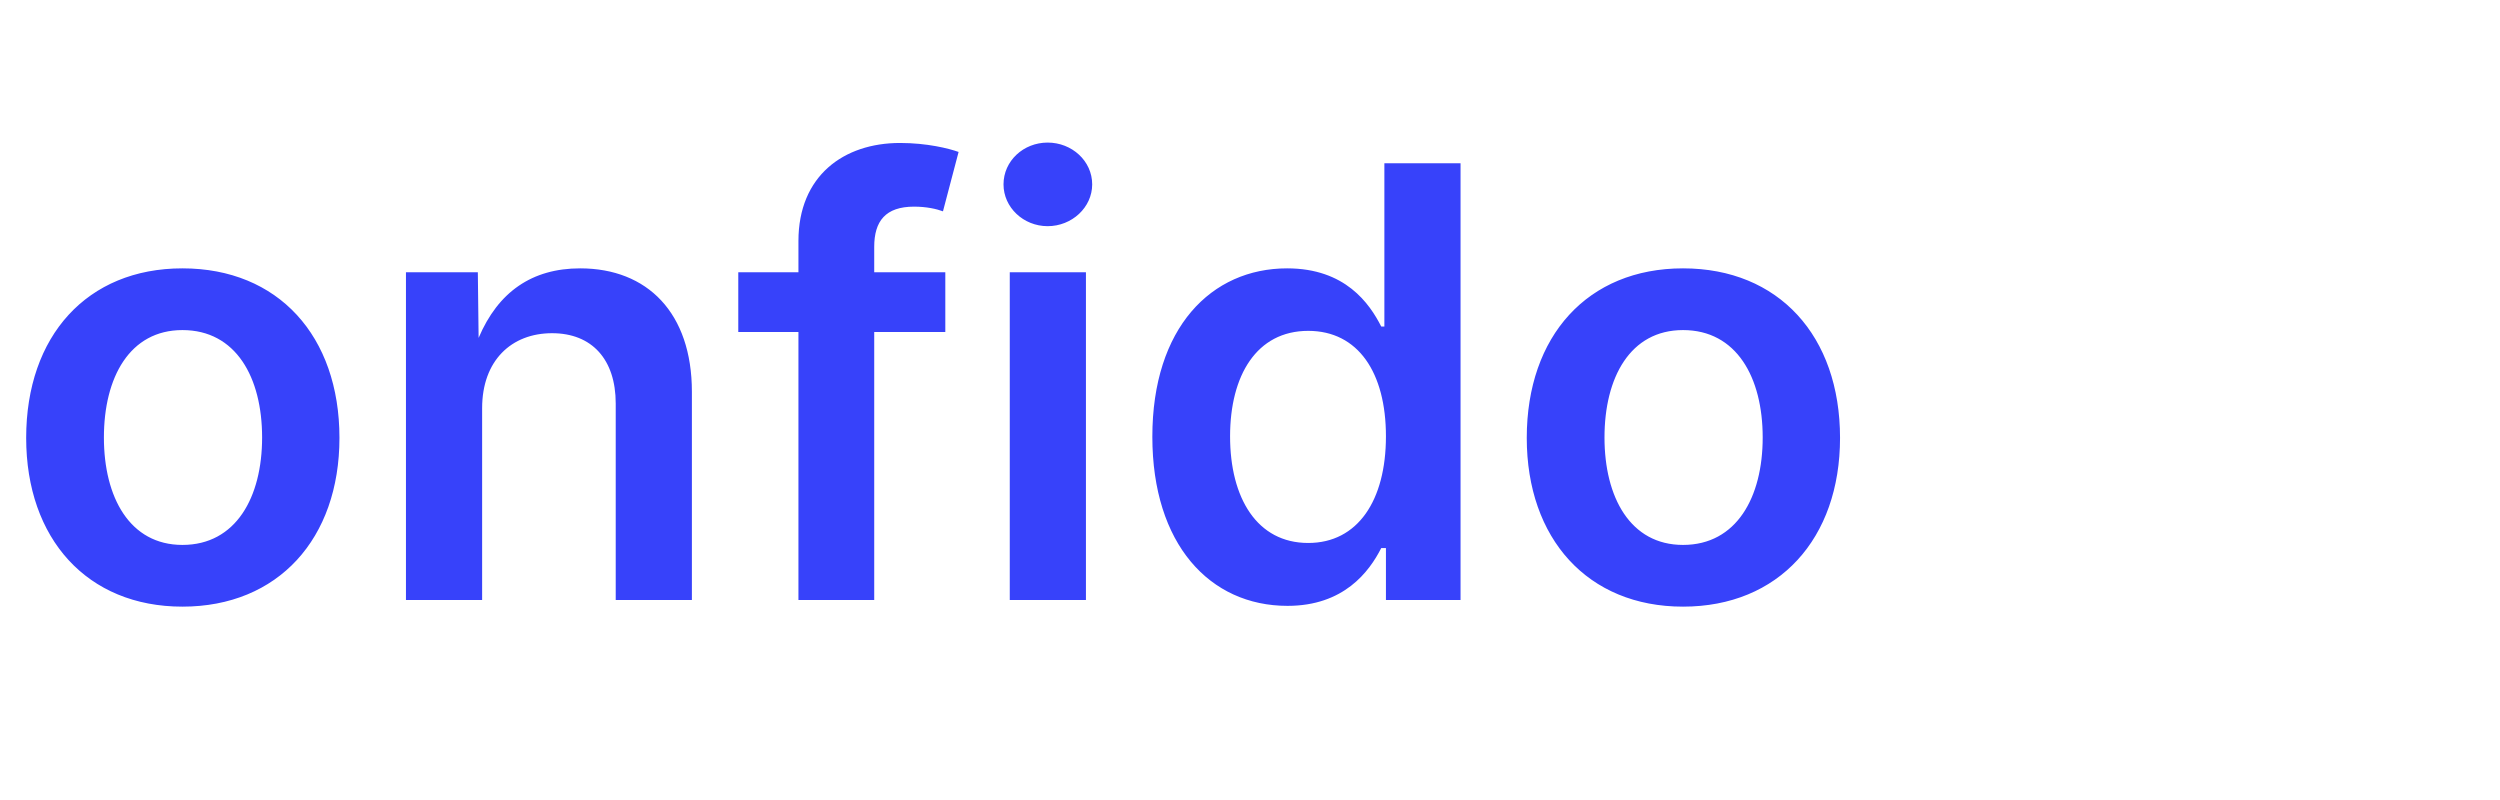
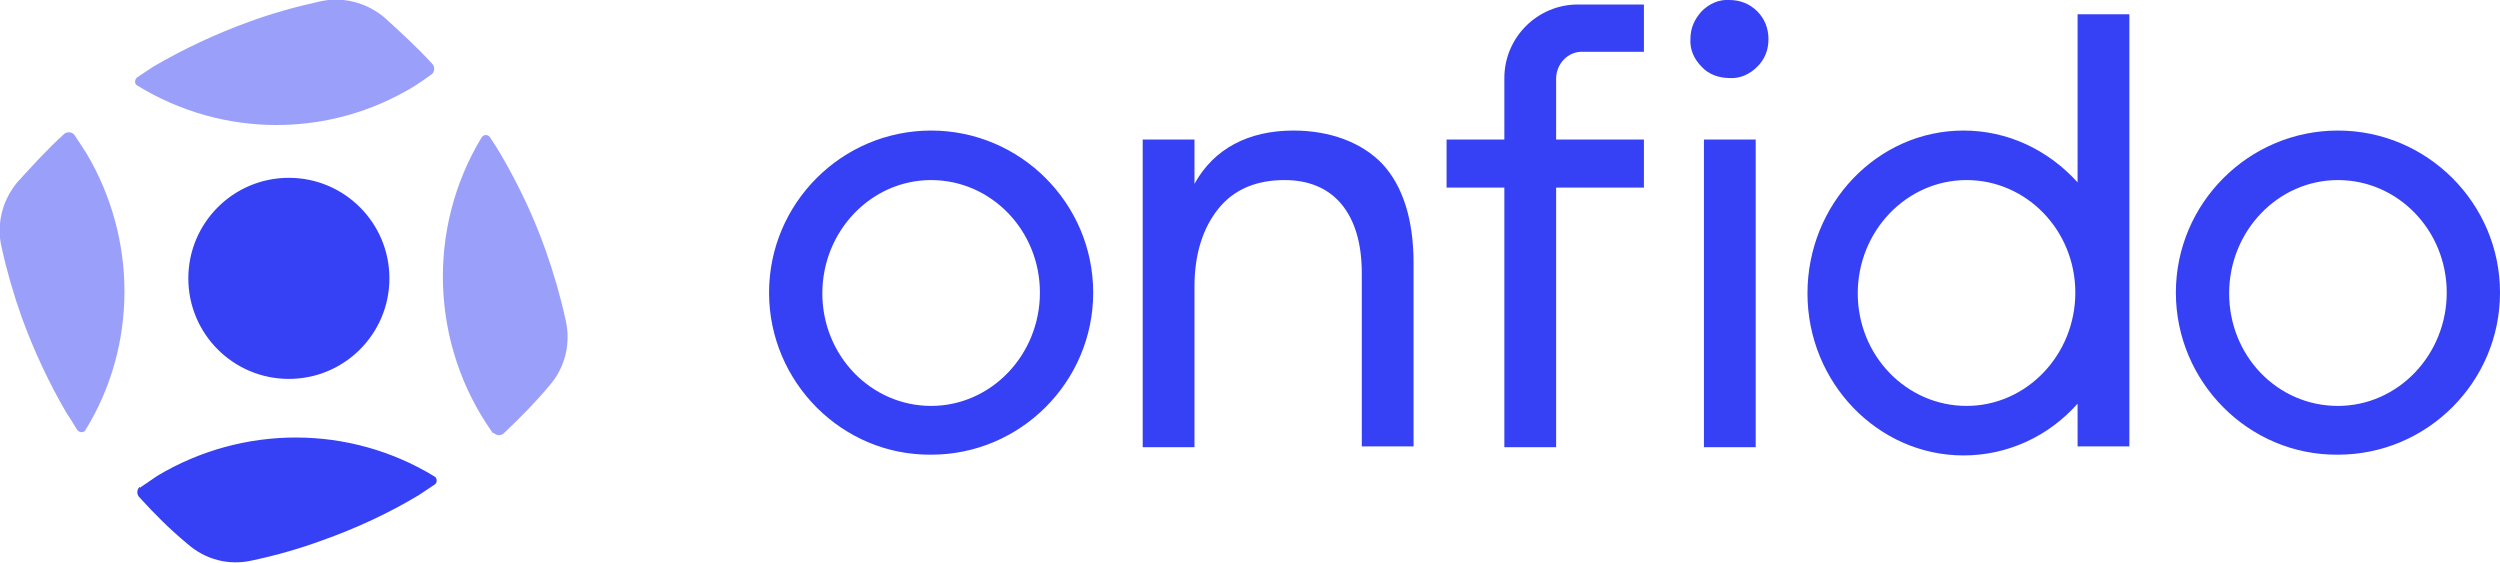
- <svg xmlns="http://www.w3.org/2000/svg" viewBox="0 0 100 32">
-   <text x="0" y="24" font-family="system-ui, -apple-system, sans-serif" font-size="24" font-weight="600" fill="#3742FA">onfido</text>
+ <svg xmlns="http://www.w3.org/2000/svg" viewBox="0 0 333.2 75">
+   <path fill="#3640F5" d="M226.8,1.5c1-1,2.3-1.6,3.7-1.5c1.4,0,2.7,0.5,3.7,1.5c1,1,1.5,2.3,1.5,3.7c0,1.5-0.5,2.7-1.5,3.7c-1,1-2.3,1.6-3.7,1.5c-1.4,0-2.8-0.5-3.7-1.5c-1-1-1.6-2.3-1.5-3.7C225.3,3.8,225.8,2.6,226.8,1.5L226.8,1.5z M234,18.6h-6.9v41h6.9V18.6z M261.7,17.4c5.8,0,11.2,2.5,15.2,6.9V1.9h6.9v57.6h-6.9v-5.7c-3.9,4.4-9.4,6.9-15.2,6.9c-11.4,0-20.8-9.7-20.8-21.6S250.2,17.4,261.7,17.4L261.7,17.4z M262.1,54.1c8,0,14.5-6.8,14.5-15.1S270.1,24,262.1,24c-8,0-14.5,6.8-14.5,15.1S254.1,54.1,262.1,54.1z M290,39c0-11.9,9.7-21.6,21.6-21.6s21.6,9.7,21.6,21.6c0,11.9-9.7,21.6-21.6,21.6C299.7,60.7,290,50.9,290,39z M311.6,54.1c8,0,14.5-6.8,14.5-15.1S319.6,24,311.6,24c-8,0-14.5,6.8-14.5,15.1S303.5,54.1,311.6,54.1z M207.4,10.5v8.1h11.7V25h-11.7v34.6h-6.9V25h-7.7v-6.4h7.7v-8.2c0-5.4,4.4-9.8,9.8-9.8h8.8v6.3H211C209,6.8,207.4,8.5,207.4,10.5L207.4,10.5z M172.4,17.4c-6,0-10.6,2.4-13.2,7.1v-5.9h-6.9v41h6.9V38.2c0-4.3,1.1-7.8,3.2-10.4c2.1-2.6,5.1-3.8,8.8-3.8c3.1,0,5.7,1,7.5,3.1c1.8,2.1,2.8,5.2,2.8,9.3v23.1h6.9V35.1c0-5.8-1.4-10.3-4.2-13.3C181.5,19,177.3,17.4,172.4,17.4L172.4,17.4z M102.5,39c0-11.9,9.7-21.6,21.6-21.6s21.6,9.7,21.6,21.6c0,11.9-9.7,21.6-21.6,21.6C112.2,60.7,102.5,50.9,102.5,39L102.5,39z M124.1,54.1c8,0,14.5-6.8,14.5-15.1S132.1,24,124.1,24c-8,0-14.5,6.8-14.5,15.1S116.1,54.1,124.1,54.1z M51.9,37.1c0,7.4-6,13.4-13.4,13.4c0,0,0,0,0,0c-7.4,0-13.4-6-13.4-13.4c0,0,0,0,0,0c0-7.4,6-13.4,13.4-13.4c0,0,0,0,0,0C45.9,23.7,51.9,29.7,51.9,37.1C51.9,37.1,51.9,37.1,51.9,37.1L51.9,37.1z M18.8,64.9c0.7-0.5,1.5-1,2.2-1.5c11.4-6.8,25.6-6.8,36.9,0.1c0.4,0.2,0.4,0.9,0,1.1l-0.3,0.2c-0.6,0.4-1.2,0.8-1.8,1.2c-4,2.4-8.3,4.4-12.8,6c-3,1.1-6.1,2-9.4,2.7c-3.1,0.7-6.2-0.1-8.6-2.2c-2.3-1.9-4.4-4-6.4-6.2c-0.4-0.4-0.4-1,0-1.4C18.7,65,18.8,65,18.8,64.9z" />
+   <path fill="#3640F5" opacity="0.5" d="M55.2,11.5c0.8-0.5,1.5-1,2.2-1.5c0.5-0.3,0.6-0.9,0.3-1.4c0,0-0.1-0.1-0.1-0.1c-2-2.2-4.2-4.2-6.4-6.2c-2.4-2-5.6-2.8-8.6-2.1c-3.2,0.7-6.4,1.6-9.4,2.7c-4.4,1.6-8.7,3.6-12.8,6c-0.6,0.4-1.2,0.8-1.8,1.2l-0.3,0.2c-0.4,0.3-0.4,0.9,0,1.1C29.7,18.4,43.9,18.4,55.2,11.5z M11.5,20.4c-0.5-0.8-1-1.5-1.5-2.3c-0.3-0.5-0.9-0.6-1.4-0.3c0,0-0.1,0.1-0.1,0.1c-2.2,2-4.2,4.2-6.2,6.4c-2,2.4-2.8,5.6-2.1,8.6c0.7,3.2,1.6,6.3,2.7,9.4c1.6,4.4,3.6,8.7,6,12.8c0.4,0.6,0.8,1.2,1.2,1.9l0.2,0.3c0.3,0.4,0.9,0.4,1.1,0C18.3,46.1,18.3,31.8,11.5,20.4z M65.6,57.6c-8.2-11.6-8.8-27.1-1.4-39.3c0.2-0.3,0.6-0.4,0.9-0.2c0.1,0.1,0.2,0.1,0.2,0.2l0.2,0.3c0.4,0.6,0.8,1.2,1.2,1.9c2.4,4.1,4.4,8.3,6,12.8c1.1,3.1,2,6.2,2.7,9.4c0.7,3.1-0.1,6.3-2.1,8.6c-1.9,2.3-4,4.4-6.1,6.4c-0.4,0.4-1,0.4-1.4,0C65.6,57.7,65.6,57.7,65.6,57.6z" />
</svg>
